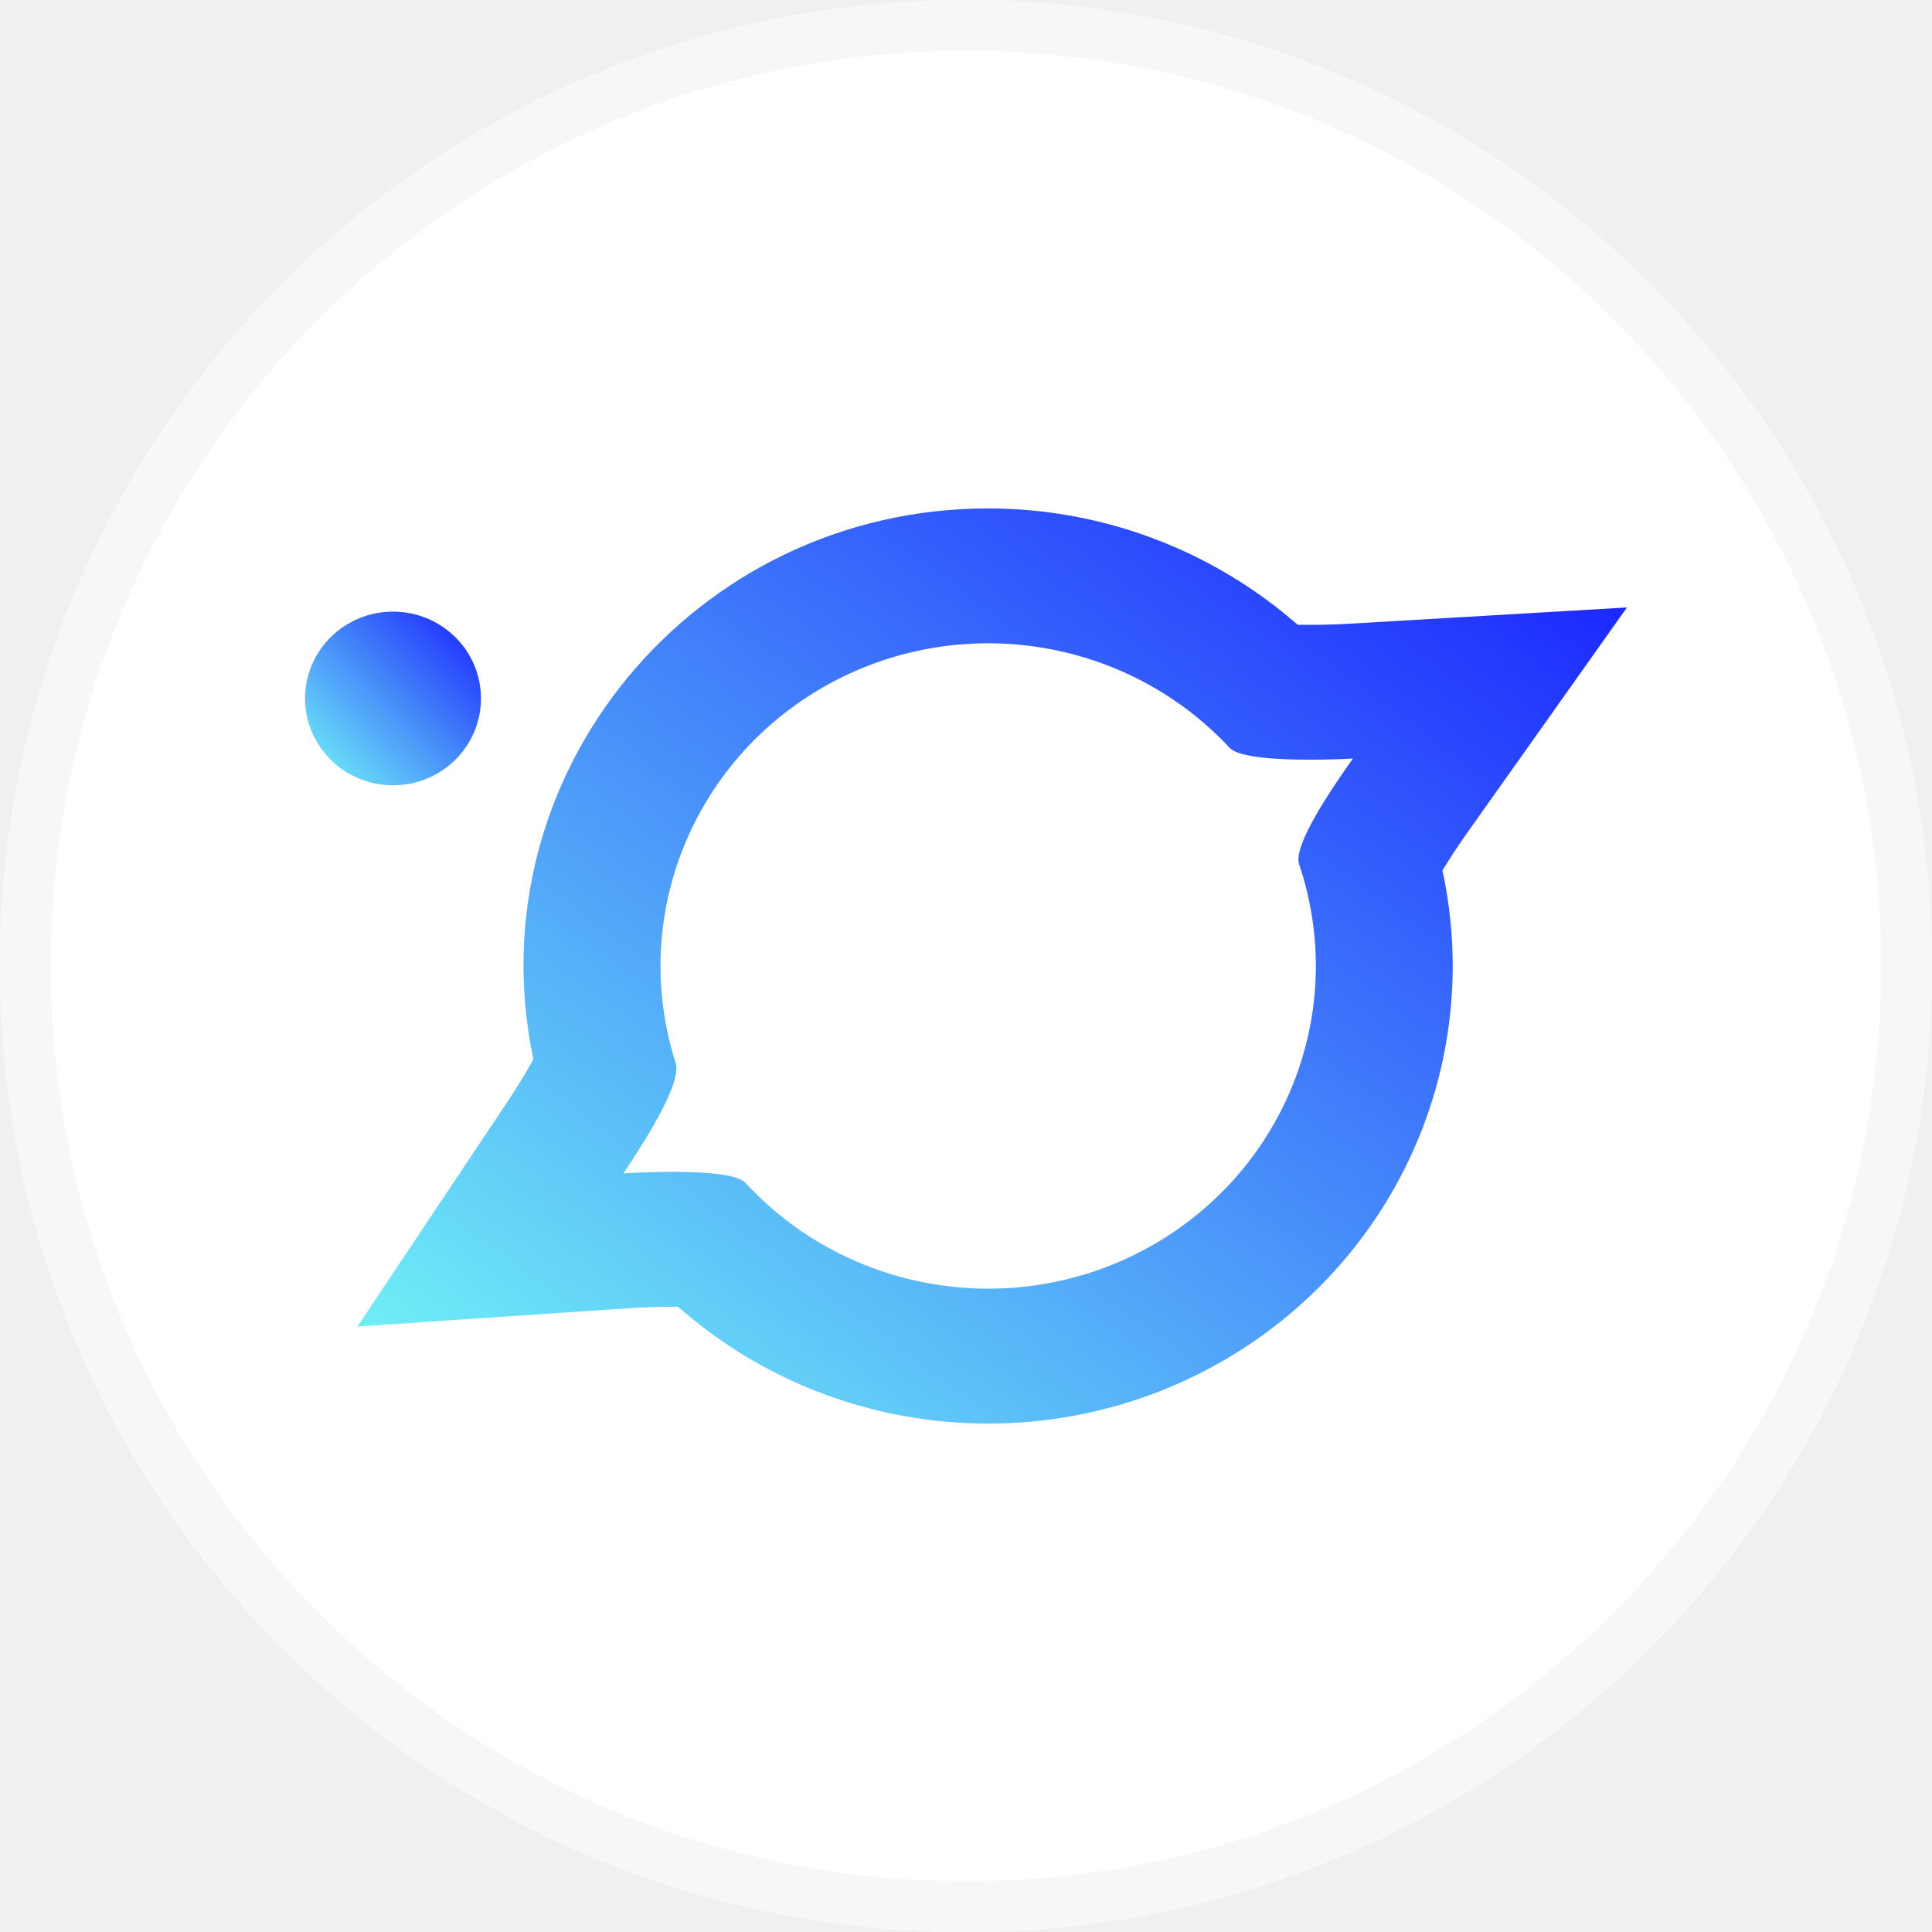
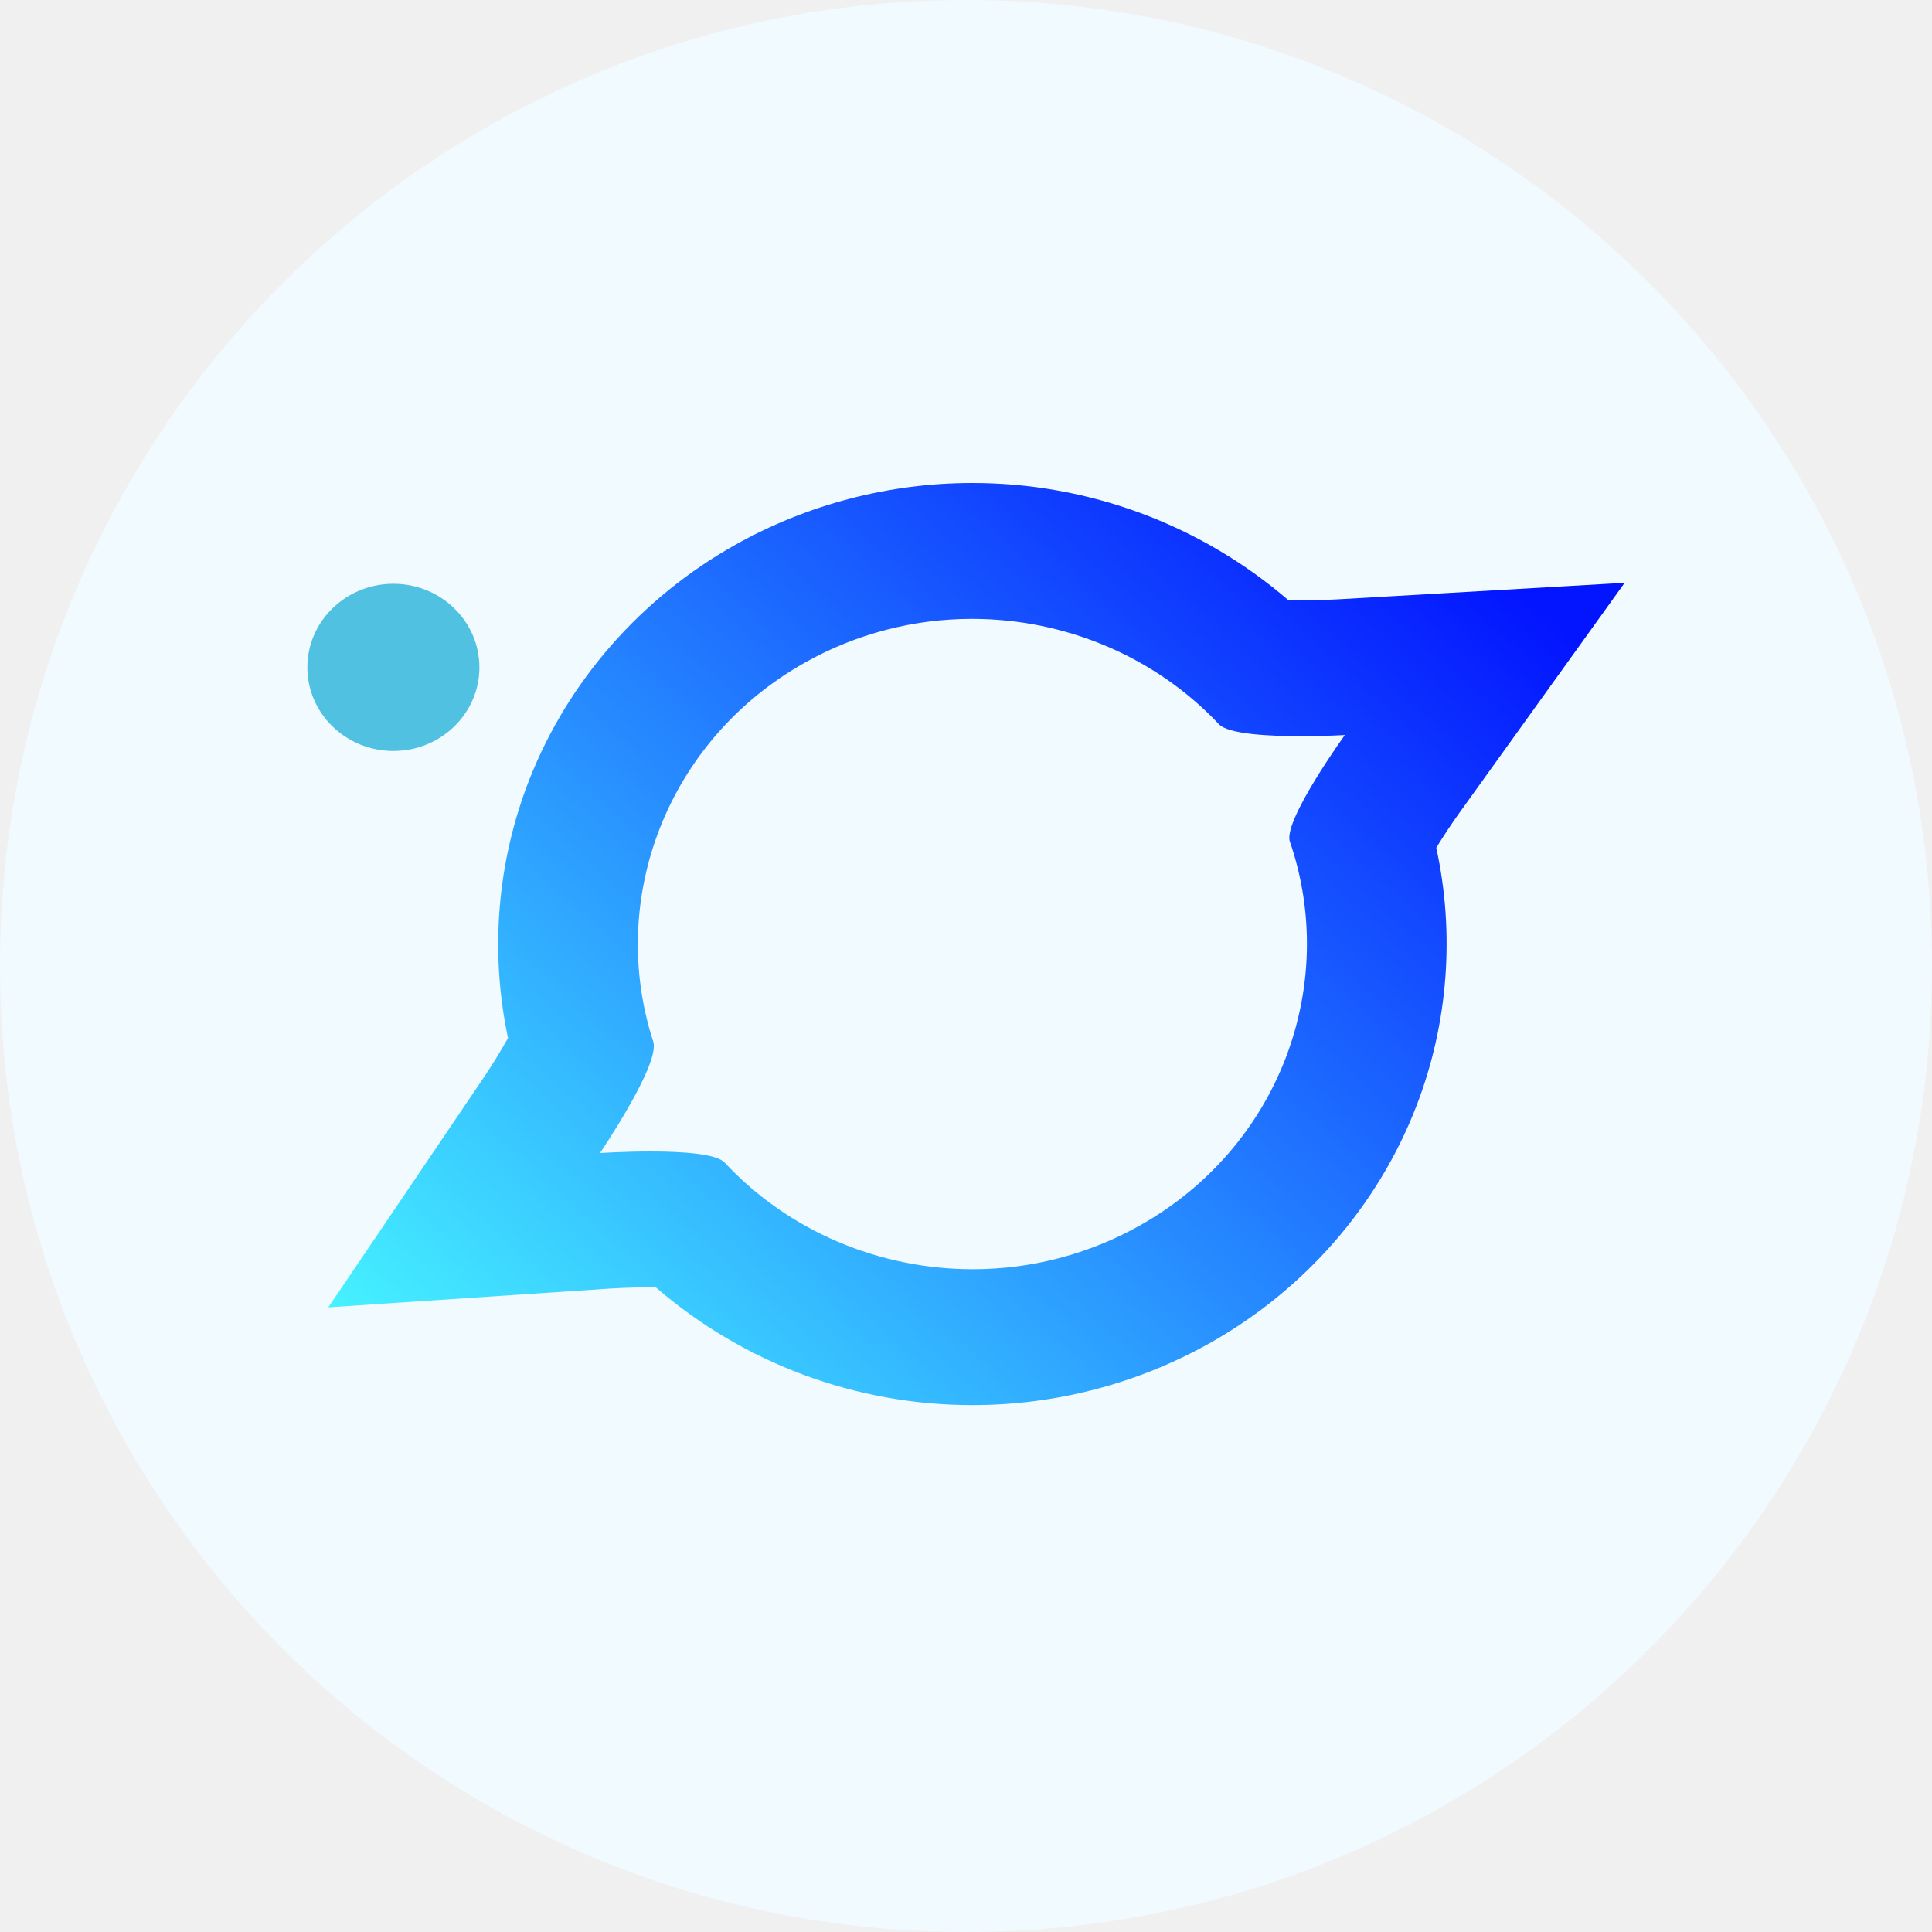
- <svg xmlns="http://www.w3.org/2000/svg" fill="none" viewBox="0 0 38 38">
+ <svg xmlns="http://www.w3.org/2000/svg" fill="none" width="44" height="44" viewBox="0 0 44 44">
  <defs>
-     <linearGradient x1=".087" y1="1" x2="1" y2=".097" id="a">
-       <stop offset="0%" stop-color="#71F1F6" />
-       <stop offset="100%" stop-color="#1C27FE" />
-     </linearGradient>
-     <linearGradient x1=".087" y1="1" x2="1" y2=".097" id="b">
-       <stop offset="0%" stop-color="#71F1F6" />
-       <stop offset="100%" stop-color="#1C27FE" />
+     <linearGradient x1="0" y1="1" x2="1" y2=".214" id="a">
+       <stop offset="0%" stop-color="#49FEFF" />
+       <stop offset="100%" stop-color="#0314FF" />
    </linearGradient>
  </defs>
-   <circle cx="19" cy="19" fill="#FFF" r="19" />
-   <circle cx="19" cy="19" stroke="#F5F7F9" r="18.5" />
-   <path d="M13.337 25.702h-.105c-.41 0-.783.024-.785.024l-5.418.366 2.984-4.47c.162-.244.343-.543.478-.786C9.311 15.25 13.637 10.006 19.43 10a9.247 9.247 0 0 1 6.093 2.288l.24.002c.37 0 .686-.017.687-.017l5.55-.325-3.184 4.492c-.148.21-.313.463-.445.68.826 3.812-.931 7.713-4.354 9.667-3.423 1.954-7.734 1.516-10.68-1.085Zm1.326-2.436c2.048 2.22 5.394 2.727 8.024 1.214 2.63-1.514 3.825-4.634 2.865-7.481q-.135-.4 1.059-2.08-.384.023-.848.023c-.626 0-1.399-.04-1.577-.233-2.042-2.192-5.356-2.693-7.972-1.206-2.615 1.488-3.832 4.565-2.925 7.403q.139.433-1.028 2.174.454-.031.97-.031c.594 0 1.27.04 1.432.217Z" fill="url(#a)" />
-   <ellipse cx="7.73" cy="13.738" rx="1.73" ry="1.708" fill="url(#b)" />
+   <circle cx="22" cy="22" fill="#F1FAFF" r="22" />
+   <path d="M22.138 14.094c2.104 0 4.161.848 5.623 2.4.211.224 1.124.272 1.864.272.55 0 1.003-.026 1.003-.026s-1.412 1.959-1.252 2.425c1.121 3.268-.233 6.959-3.422 8.748a7.753 7.753 0 0 1-3.801.993c-2.117 0-4.187-.858-5.65-2.43-.191-.204-.99-.252-1.693-.252-.61 0-1.146.036-1.146.036s1.378-2.03 1.214-2.536c-1.053-3.24.307-6.868 3.459-8.637a7.754 7.754 0 0 1 3.801-.993Zm0-3.094v3.094V11c-1.887 0-3.752.487-5.393 1.408-2.142 1.202-3.807 3.1-4.688 5.343a10.276 10.276 0 0 0-.487 5.89c-.16.285-.373.634-.565.917l-3.528 5.216 6.406-.427c.002 0 .443-.029.927-.029h.125A11.01 11.01 0 0 0 22.153 32c1.887 0 3.752-.487 5.393-1.408 2.168-1.216 3.843-3.14 4.717-5.417.722-1.878.872-3.924.447-5.868.156-.254.351-.55.526-.794L37 13.273l-6.562.378a16.303 16.303 0 0 1-1.096.018A11.018 11.018 0 0 0 22.14 11Z" fill="url(#a)" />
+   <ellipse cx="8.959" cy="15.199" rx="1.959" ry="1.904" fill="#51C1E1" />
</svg>
